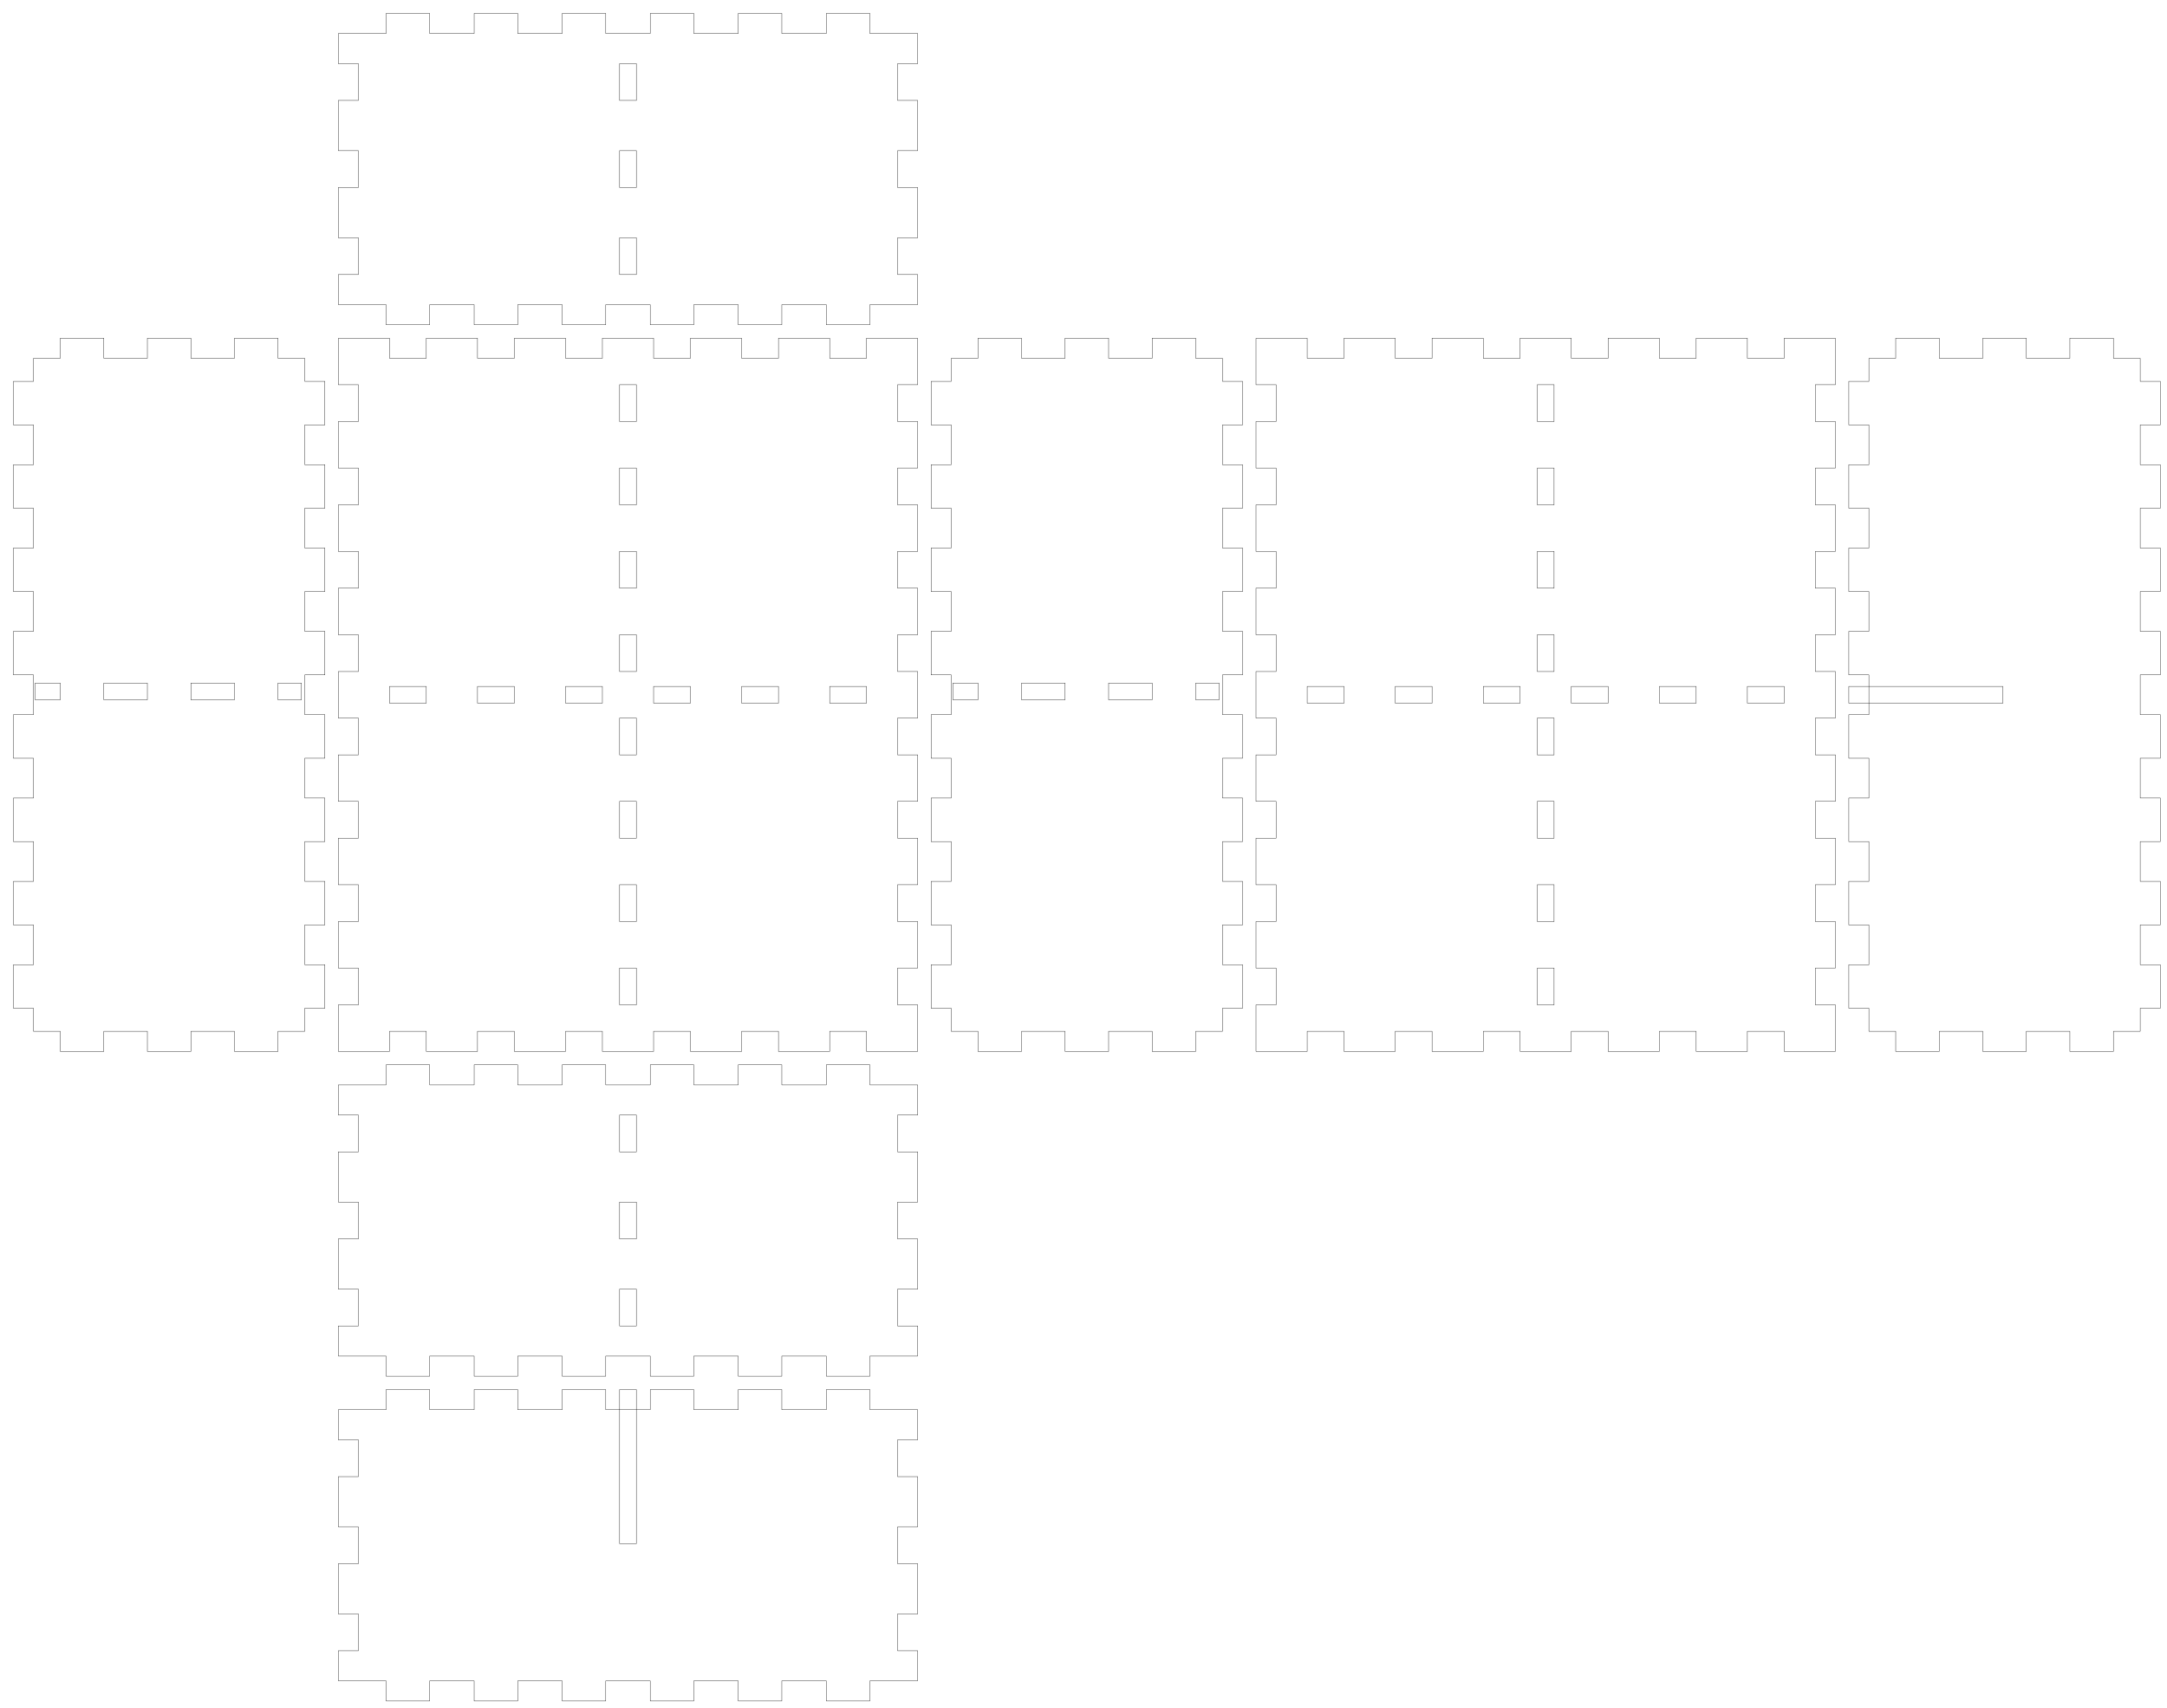
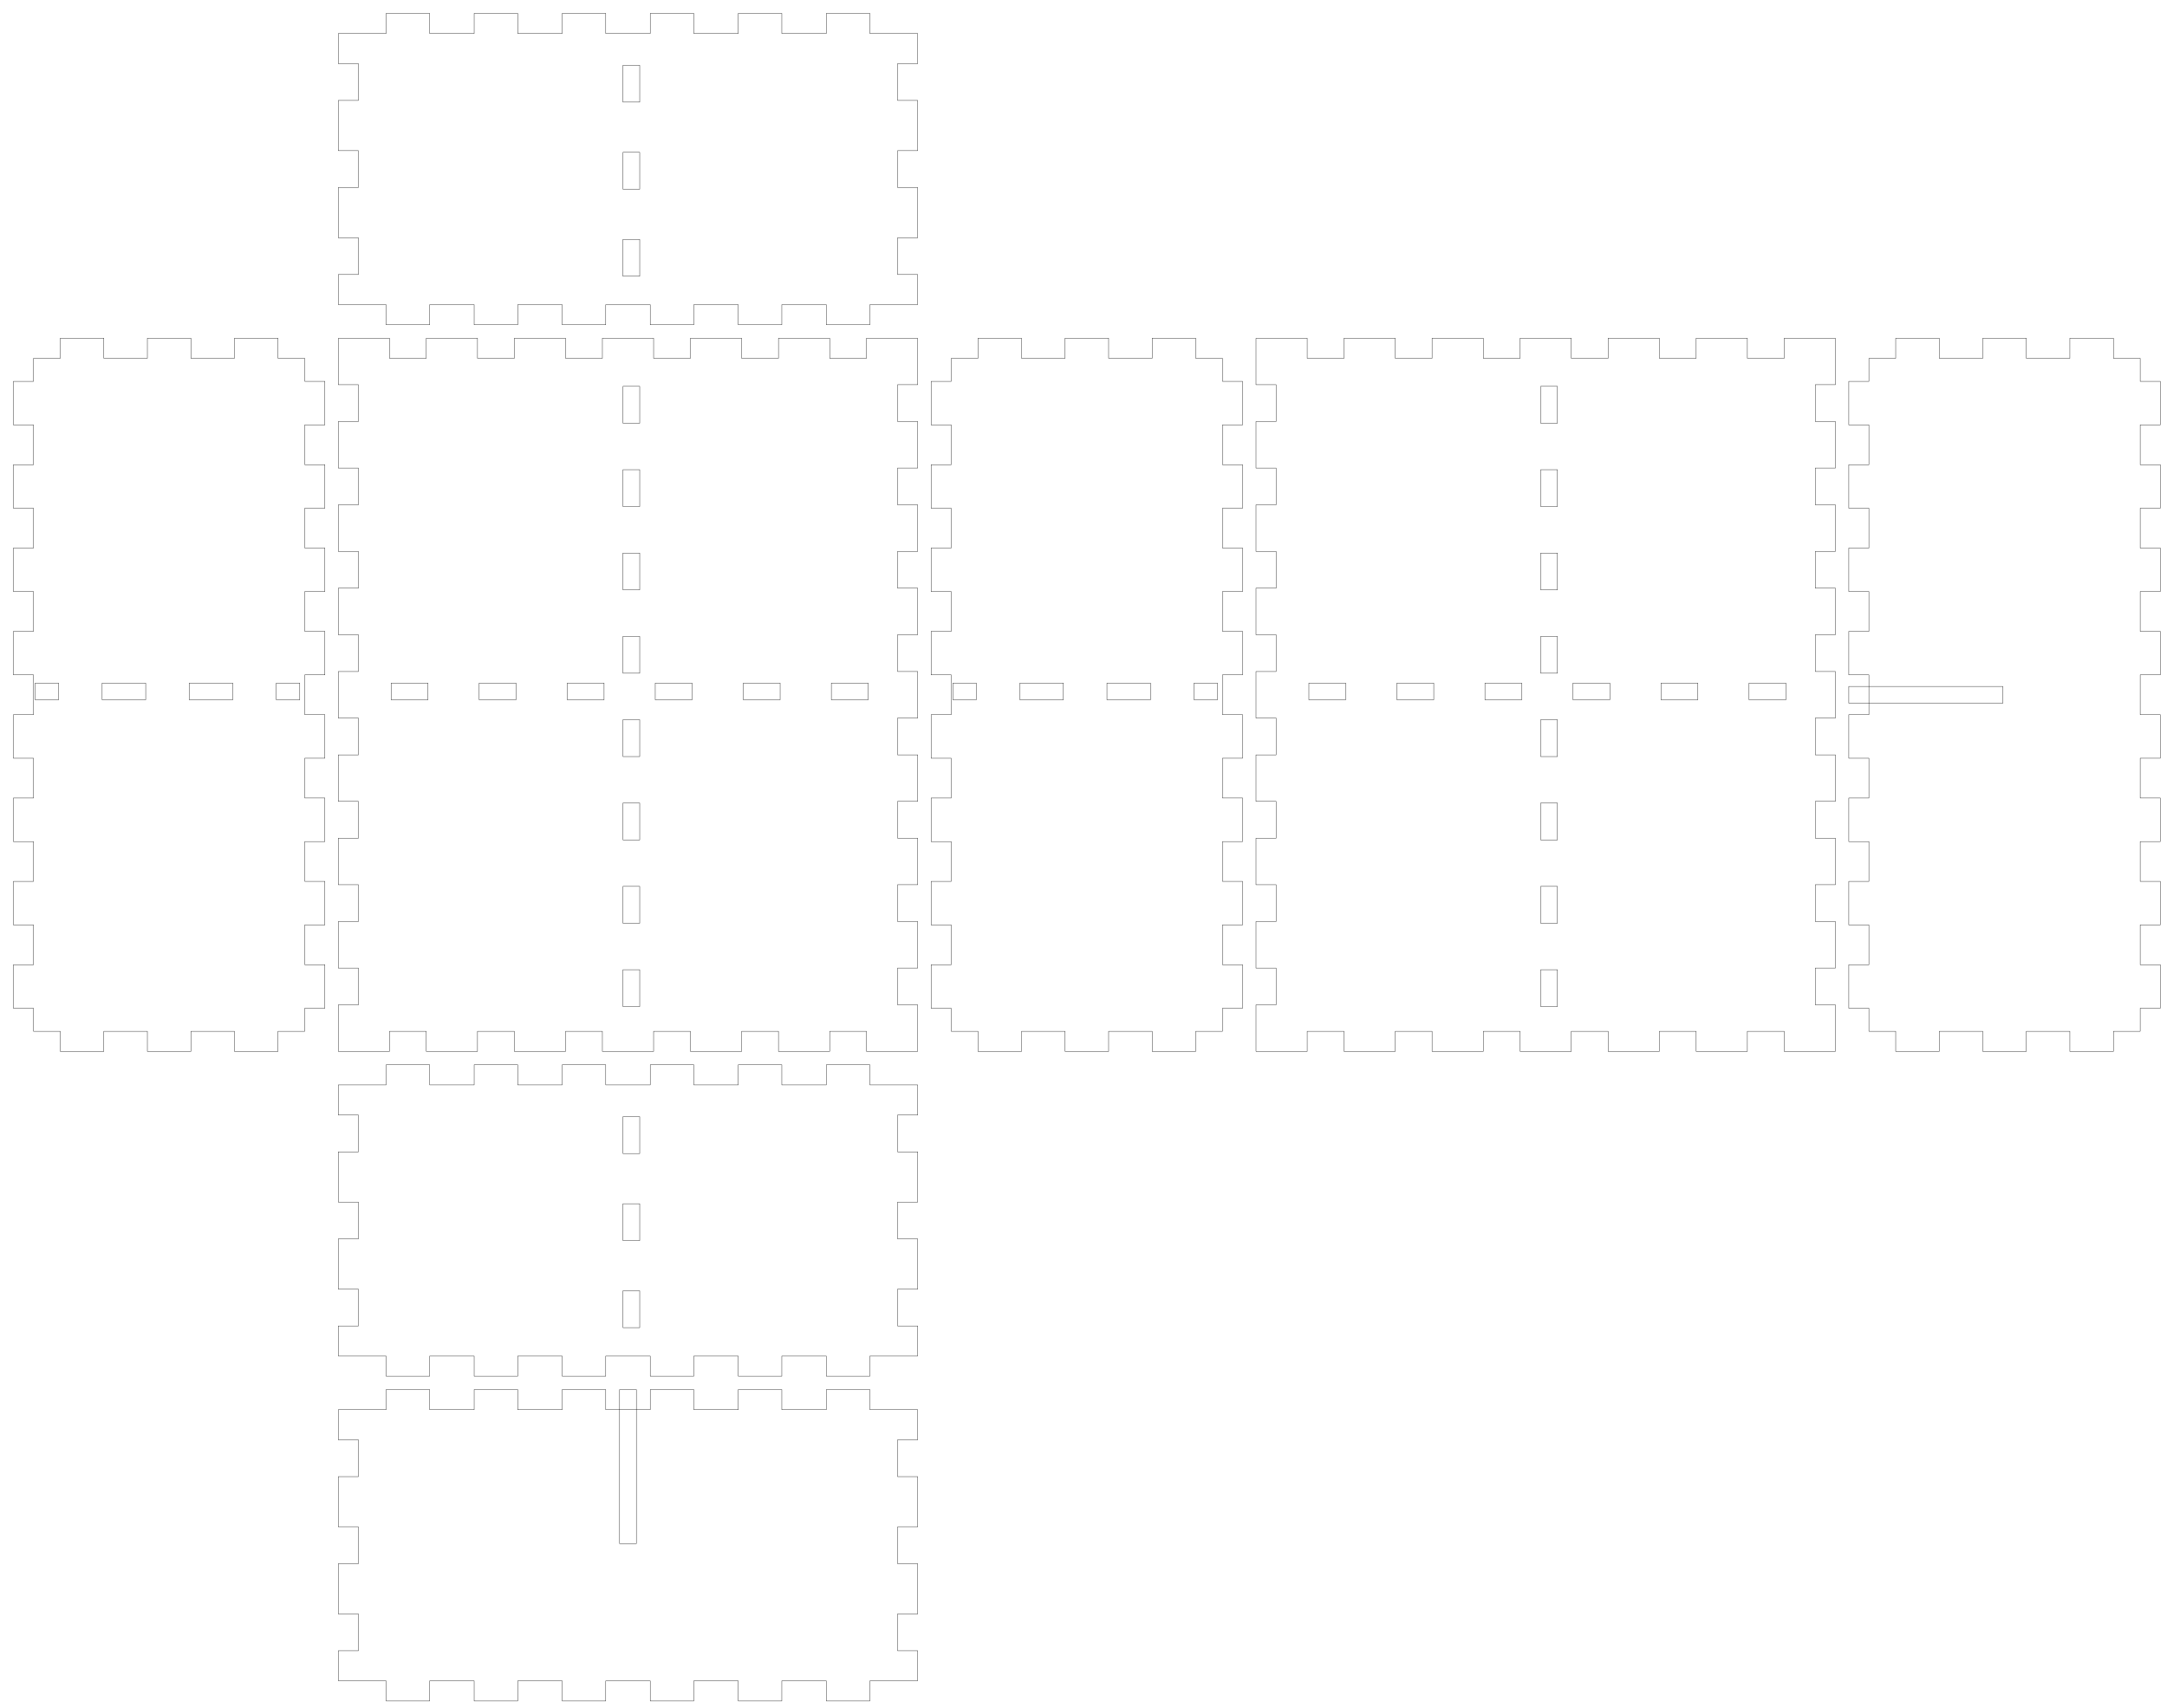
<svg xmlns="http://www.w3.org/2000/svg" width="323.5mm" height="255mm" viewBox="0 0 323.5 255" version="1.1" id="svg5">
  <defs id="defs2" />
  <g id="layer1">
    <g id="piece_001">
      <path id="side_001" style="fill:none;stroke:#000000;stroke-width:0.051" d="m 50.5 162 l 7.143 0 l 0 -3 l 6.5 0 l 0 3 l 6.643 0 l 0 -3 l 6.5 0 l 0 3 l 6.643 0 l 0 -3 l 6.5 0 l 0 3 l 6.643 0 l 0 -3 l 6.5 0 l 0 3 l 6.643 0 l 0 -3 l 6.5 0 l 0 3 l 6.643 0 l 0 -3 l 6.5 0 l 0 3 l 7.143 0" />
      <path id="side_002" style="fill:none;stroke:#000000;stroke-width:0.051" d="m 137 162 l 0 4.5 l -3 0 l 0 5.5 l 3 0 l 0 7.5 l -3 0 l 0 5.5 l 3 0 l 0 7.5 l -3 0 l 0 5.5 l 3 0 l 0 4.5" />
-       <path id="hole_001" style="fill:none;stroke:#000000;stroke-width:0.051" d="m 92.5 166.5 l 0 5.5 l 2.5 0 l 0 -5.5 l -2.5 0 z" />
-       <path id="hole_002" style="fill:none;stroke:#000000;stroke-width:0.051" d="m 92.5 179.5 l 0 5.5 l 2.5 0 l 0 -5.5 l -2.5 0 z" />
-       <path id="hole_003" style="fill:none;stroke:#000000;stroke-width:0.051" d="m 92.5 192.5 l 0 5.5 l 2.5 0 l 0 -5.5 l -2.5 0 z" />
+       <path id="hole_001" style="fill:none;stroke:#000000;stroke-width:0.051" d="m 95.5 166.75 l 0 5.5 l -2.5 0 l 0 -5.5 l 2.5 0 z" />
+       <path id="hole_002" style="fill:none;stroke:#000000;stroke-width:0.051" d="m 95.5 179.75 l 0 5.5 l -2.5 0 l 0 -5.5 l 2.5 0 z" />
+       <path id="hole_003" style="fill:none;stroke:#000000;stroke-width:0.051" d="m 95.5 192.75 l 0 5.5 l -2.5 0 l 0 -5.5 l 2.5 0 z" />
      <path id="side_003" style="fill:none;stroke:#000000;stroke-width:0.051" d="m 137 202.5 l -7.143 0 l 0 3 l -6.5 0 l 0 -3 l -6.643 0 l 0 3 l -6.5 0 l 0 -3 l -6.643 0 l 0 3 l -6.5 0 l 0 -3 l -6.643 0 l 0 3 l -6.5 0 l 0 -3 l -6.643 0 l 0 3 l -6.5 0 l 0 -3 l -6.643 0 l 0 3 l -6.5 0 l 0 -3 l -7.143 0" />
      <path id="side_004" style="fill:none;stroke:#000000;stroke-width:0.051" d="m 50.5 202.5 l 0 -4.5 l 3 0 l 0 -5.5 l -3 0 l 0 -7.5 l 3 0 l 0 -5.5 l -3 0 l 0 -7.5 l 3 0 l 0 -5.5 l -3 0 l 0 -4.5" />
    </g>
    <g id="xdivider_001">
      <path id="side_005" style="fill:none;stroke:#000000;stroke-width:0.051" d="m 50.5 210.5 l 7.143 0 l 0 -3 l 6.5 0 l 0 3 l 6.643 0 l 0 -3 l 6.5 0 l 0 3 l 6.643 0 l 0 -3 l 6.5 0 l 0 3 l 6.643 0 l 0 -3 l 6.5 0 l 0 3 l 6.643 0 l 0 -3 l 6.5 0 l 0 3 l 6.643 0 l 0 -3 l 6.5 0 l 0 3 l 7.143 0" />
      <path id="side_006" style="fill:none;stroke:#000000;stroke-width:0.051" d="m 137 210.5 l 0 4.5 l -3 0 l 0 5.5 l 3 0 l 0 7.5 l -3 0 l 0 5.5 l 3 0 l 0 7.5 l -3 0 l 0 5.5 l 3 0 l 0 4.5" />
      <path id="slot_001" style="fill:none;stroke:#000000;stroke-width:0.051" d="m 95 207.5 l 0 23 l -2.5 0 l 0 -23 l 2.5 0 z" />
      <path id="side_007" style="fill:none;stroke:#000000;stroke-width:0.051" d="m 137 251 l -7.143 0 l 0 3 l -6.5 0 l 0 -3 l -6.643 0 l 0 3 l -6.5 0 l 0 -3 l -6.643 0 l 0 3 l -6.5 0 l 0 -3 l -6.643 0 l 0 3 l -6.5 0 l 0 -3 l -6.643 0 l 0 3 l -6.5 0 l 0 -3 l -6.643 0 l 0 3 l -6.5 0 l 0 -3 l -7.143 0" />
      <path id="side_008" style="fill:none;stroke:#000000;stroke-width:0.051" d="m 50.5 251 l 0 -4.5 l 3 0 l 0 -5.5 l -3 0 l 0 -7.5 l 3 0 l 0 -5.5 l -3 0 l 0 -7.5 l 3 0 l 0 -5.5 l -3 0 l 0 -4.5" />
    </g>
    <g id="piece_002">
      <path id="side_009" style="fill:none;stroke:#000000;stroke-width:0.051" d="m 5 53.5 l 4 0 l 0 -3 l 6.5 0 l 0 3 l 6.5 0 l 0 -3 l 6.5 0 l 0 3 l 6.5 0 l 0 -3 l 6.5 0 l 0 3 l 4 0" />
-       <path id="hole_004" style="fill:none;stroke:#000000;stroke-width:0.051" d="m 5.25 102 l 3.75 0 l 0 2.5 l -3.75 0 l 0 -2.5 z" />
-       <path id="hole_005" style="fill:none;stroke:#000000;stroke-width:0.051" d="m 15.5 102 l 6.5 0 l 0 2.5 l -6.5 0 l 0 -2.5 z" />
-       <path id="hole_006" style="fill:none;stroke:#000000;stroke-width:0.051" d="m 28.5 102 l 6.5 0 l 0 2.5 l -6.5 0 l 0 -2.5 z" />
-       <path id="hole_007" style="fill:none;stroke:#000000;stroke-width:0.051" d="m 41.5 102 l 3.5 0 l 0 2.5 l -3.5 0 l 0 -2.5 z" />
+       <path id="hole_004" style="fill:none;stroke:#000000;stroke-width:0.051" d="m 5.25 102 l 3.5 0 l 0 2.5 l -3.5 0 l 0 -2.5 z" />
+       <path id="hole_005" style="fill:none;stroke:#000000;stroke-width:0.051" d="m 15.25 102 l 6.5 0 l 0 2.5 l -6.5 0 l 0 -2.5 z" />
+       <path id="hole_006" style="fill:none;stroke:#000000;stroke-width:0.051" d="m 28.25 102 l 6.5 0 l 0 2.5 l -6.5 0 l 0 -2.5 z" />
+       <path id="hole_007" style="fill:none;stroke:#000000;stroke-width:0.051" d="m 41.25 102 l 3.5 0 l 0 2.5 l -3.5 0 l 0 -2.5 z" />
      <path id="side_010" style="fill:none;stroke:#000000;stroke-width:0.051" d="m 45.5 53.5 l 0 3.444 l 3 0 l 0 6.5 l -3 0 l 0 5.944 l 3 0 l 0 6.5 l -3 0 l 0 5.944 l 3 0 l 0 6.5 l -3 0 l 0 5.944 l 3 0 l 0 6.5 l -3 0 l 0 5.944 l 3 0 l 0 6.5 l -3 0 l 0 5.945 l 3 0 l 0 6.5 l -3 0 l 0 5.944 l 3 0 l 0 6.5 l -3 0 l 0 5.945 l 3 0 l 0 6.5 l -3 0 l 0 3.444" />
      <path id="side_011" style="fill:none;stroke:#000000;stroke-width:0.051" d="m 45.5 154 l -4 0 l 0 3 l -6.5 0 l 0 -3 l -6.5 0 l 0 3 l -6.5 0 l 0 -3 l -6.5 0 l 0 3 l -6.5 0 l 0 -3 l -4 0" />
      <path id="side_012" style="fill:none;stroke:#000000;stroke-width:0.051" d="m 5 154 l 0 -3.444 l -3 0 l 0 -6.5 l 3 0 l 0 -5.945 l -3 0 l 0 -6.5 l 3 0 l 0 -5.944 l -3 0 l 0 -6.5 l 3 0 l 0 -5.945 l -3 0 l 0 -6.5 l 3 0 l 0 -5.944 l -3 0 l 0 -6.5 l 3 0 l 0 -5.944 l -3 0 l 0 -6.5 l 3 0 l 0 -5.944 l -3 0 l 0 -6.5 l 3 0 l 0 -5.944 l -3 0 l 0 -6.5 l 3 0 l 0 -3.444" />
    </g>
    <g id="ydivider_001">
      <path id="side_013" style="fill:none;stroke:#000000;stroke-width:0.051" d="m 279 53.5 l 4 0 l 0 -3 l 6.5 0 l 0 3 l 6.5 0 l 0 -3 l 6.5 0 l 0 3 l 6.5 0 l 0 -3 l 6.5 0 l 0 3 l 4 0" />
      <path id="slot_002" style="fill:none;stroke:#000000;stroke-width:0.051" d="m 276 102.5 l 23 0 l 0 2.5 l -23 0 l 0 -2.5 z" />
      <path id="side_014" style="fill:none;stroke:#000000;stroke-width:0.051" d="m 319.5 53.5 l 0 3.444 l 3 0 l 0 6.5 l -3 0 l 0 5.944 l 3 0 l 0 6.5 l -3 0 l 0 5.944 l 3 0 l 0 6.5 l -3 0 l 0 5.944 l 3 0 l 0 6.5 l -3 0 l 0 5.944 l 3 0 l 0 6.5 l -3 0 l 0 5.945 l 3 0 l 0 6.5 l -3 0 l 0 5.944 l 3 0 l 0 6.5 l -3 0 l 0 5.945 l 3 0 l 0 6.5 l -3 0 l 0 3.444" />
      <path id="side_015" style="fill:none;stroke:#000000;stroke-width:0.051" d="m 319.5 154 l -4 0 l 0 3 l -6.5 0 l 0 -3 l -6.5 0 l 0 3 l -6.5 0 l 0 -3 l -6.5 0 l 0 3 l -6.5 0 l 0 -3 l -4 0" />
      <path id="side_016" style="fill:none;stroke:#000000;stroke-width:0.051" d="m 279 154 l 0 -3.444 l -3 0 l 0 -6.5 l 3 0 l 0 -5.945 l -3 0 l 0 -6.5 l 3 0 l 0 -5.944 l -3 0 l 0 -6.5 l 3 0 l 0 -5.945 l -3 0 l 0 -6.5 l 3 0 l 0 -5.944 l -3 0 l 0 -6.5 l 3 0 l 0 -5.944 l -3 0 l 0 -6.5 l 3 0 l 0 -5.944 l -3 0 l 0 -6.5 l 3 0 l 0 -5.944 l -3 0 l 0 -6.5 l 3 0 l 0 -3.444" />
    </g>
    <g id="piece_003">
      <path id="side_017" style="fill:none;stroke:#000000;stroke-width:0.051" d="m 50.5 50.5 l 7.643 0 l 0 3 l 5.5 0 l 0 -3 l 7.643 0 l 0 3 l 5.5 0 l 0 -3 l 7.643 0 l 0 3 l 5.5 0 l 0 -3 l 7.643 0 l 0 3 l 5.5 0 l 0 -3 l 7.643 0 l 0 3 l 5.5 0 l 0 -3 l 7.643 0 l 0 3 l 5.5 0 l 0 -3 l 7.643 0" />
-       <path id="hole_008" style="fill:none;stroke:#000000;stroke-width:0.051" d="m 58.143 105 l 5.5 0 l 0 -2.5 l -5.5 0 l 0 2.5 z" />
-       <path id="hole_009" style="fill:none;stroke:#000000;stroke-width:0.051" d="m 71.286 105 l 5.5 0 l 0 -2.5 l -5.5 0 l 0 2.5 z" />
-       <path id="hole_010" style="fill:none;stroke:#000000;stroke-width:0.051" d="m 84.429 105 l 5.5 0 l 0 -2.5 l -5.5 0 l 0 2.5 z" />
-       <path id="hole_011" style="fill:none;stroke:#000000;stroke-width:0.051" d="m 97.571 105 l 5.5 0 l 0 -2.5 l -5.5 0 l 0 2.5 z" />
-       <path id="hole_012" style="fill:none;stroke:#000000;stroke-width:0.051" d="m 110.714 105 l 5.5 0 l 0 -2.5 l -5.5 0 l 0 2.5 z" />
-       <path id="hole_013" style="fill:none;stroke:#000000;stroke-width:0.051" d="m 123.857 105 l 5.5 0 l 0 -2.5 l -5.5 0 l 0 2.5 z" />
+       <path id="hole_008" style="fill:none;stroke:#000000;stroke-width:0.051" d="m 58.393 102 l 5.5 0 l 0 2.5 l -5.5 0 l 0 -2.5 z" />
+       <path id="hole_009" style="fill:none;stroke:#000000;stroke-width:0.051" d="m 71.536 102 l 5.5 0 l 0 2.5 l -5.5 0 l 0 -2.5 z" />
+       <path id="hole_010" style="fill:none;stroke:#000000;stroke-width:0.051" d="m 84.679 102 l 5.5 0 l 0 2.5 l -5.5 0 l 0 -2.5 z" />
+       <path id="hole_011" style="fill:none;stroke:#000000;stroke-width:0.051" d="m 97.821 102 l 5.5 0 l 0 2.5 l -5.5 0 l 0 -2.5 z" />
+       <path id="hole_012" style="fill:none;stroke:#000000;stroke-width:0.051" d="m 110.964 102 l 5.5 0 l 0 2.5 l -5.5 0 l 0 -2.5 z" />
+       <path id="hole_013" style="fill:none;stroke:#000000;stroke-width:0.051" d="m 124.107 102 l 5.5 0 l 0 2.5 l -5.5 0 l 0 -2.5 z" />
      <path id="side_018" style="fill:none;stroke:#000000;stroke-width:0.051" d="m 137 50.5 l 0 6.944 l -3 0 l 0 5.5 l 3 0 l 0 6.944 l -3 0 l 0 5.5 l 3 0 l 0 6.944 l -3 0 l 0 5.5 l 3 0 l 0 6.944 l -3 0 l 0 5.5 l 3 0 l 0 6.944 l -3 0 l 0 5.5 l 3 0 l 0 6.945 l -3 0 l 0 5.5 l 3 0 l 0 6.944 l -3 0 l 0 5.5 l 3 0 l 0 6.945 l -3 0 l 0 5.5 l 3 0 l 0 6.944" />
-       <path id="hole_014" style="fill:none;stroke:#000000;stroke-width:0.051" d="m 92.5 57.444 l 0 5.5 l 2.5 0 l 0 -5.5 l -2.5 0 z" />
-       <path id="hole_015" style="fill:none;stroke:#000000;stroke-width:0.051" d="m 92.5 69.889 l 0 5.5 l 2.5 0 l 0 -5.5 l -2.5 0 z" />
-       <path id="hole_016" style="fill:none;stroke:#000000;stroke-width:0.051" d="m 92.5 82.333 l 0 5.5 l 2.5 0 l 0 -5.5 l -2.5 0 z" />
-       <path id="hole_017" style="fill:none;stroke:#000000;stroke-width:0.051" d="m 92.5 94.778 l 0 5.5 l 2.5 0 l 0 -5.5 l -2.5 0 z" />
-       <path id="hole_018" style="fill:none;stroke:#000000;stroke-width:0.051" d="m 92.5 107.222 l 0 5.5 l 2.5 0 l 0 -5.5 l -2.5 0 z" />
-       <path id="hole_019" style="fill:none;stroke:#000000;stroke-width:0.051" d="m 92.5 119.667 l 0 5.5 l 2.5 0 l 0 -5.5 l -2.5 0 z" />
-       <path id="hole_020" style="fill:none;stroke:#000000;stroke-width:0.051" d="m 92.5 132.111 l 0 5.5 l 2.5 0 l 0 -5.5 l -2.5 0 z" />
-       <path id="hole_021" style="fill:none;stroke:#000000;stroke-width:0.051" d="m 92.5 144.556 l 0 5.5 l 2.5 0 l 0 -5.5 l -2.5 0 z" />
+       <path id="hole_014" style="fill:none;stroke:#000000;stroke-width:0.051" d="m 95.5 57.694 l 0 5.5 l -2.5 0 l 0 -5.5 l 2.5 0 z" />
+       <path id="hole_015" style="fill:none;stroke:#000000;stroke-width:0.051" d="m 95.5 70.139 l 0 5.5 l -2.5 0 l 0 -5.5 l 2.5 0 z" />
+       <path id="hole_016" style="fill:none;stroke:#000000;stroke-width:0.051" d="m 95.5 82.583 l 0 5.5 l -2.5 0 l 0 -5.5 l 2.5 0 z" />
+       <path id="hole_017" style="fill:none;stroke:#000000;stroke-width:0.051" d="m 95.5 95.028 l 0 5.5 l -2.5 0 l 0 -5.5 l 2.5 0 z" />
+       <path id="hole_018" style="fill:none;stroke:#000000;stroke-width:0.051" d="m 95.5 107.472 l 0 5.5 l -2.5 0 l 0 -5.5 l 2.5 0 z" />
+       <path id="hole_019" style="fill:none;stroke:#000000;stroke-width:0.051" d="m 95.5 119.917 l 0 5.5 l -2.5 0 l 0 -5.5 l 2.5 0 z" />
+       <path id="hole_020" style="fill:none;stroke:#000000;stroke-width:0.051" d="m 95.5 132.361 l 0 5.5 l -2.5 0 l 0 -5.5 l 2.5 0 z" />
+       <path id="hole_021" style="fill:none;stroke:#000000;stroke-width:0.051" d="m 95.5 144.806 l 0 5.5 l -2.5 0 l 0 -5.5 l 2.5 0 z" />
      <path id="side_019" style="fill:none;stroke:#000000;stroke-width:0.051" d="m 137 157 l -7.643 0 l 0 -3 l -5.5 0 l 0 3 l -7.643 0 l 0 -3 l -5.5 0 l 0 3 l -7.643 0 l 0 -3 l -5.5 0 l 0 3 l -7.643 0 l 0 -3 l -5.5 0 l 0 3 l -7.643 0 l 0 -3 l -5.5 0 l 0 3 l -7.643 0 l 0 -3 l -5.5 0 l 0 3 l -7.643 0" />
      <path id="side_020" style="fill:none;stroke:#000000;stroke-width:0.051" d="m 50.5 157 l 0 -6.944 l 3 0 l 0 -5.5 l -3 0 l 0 -6.945 l 3 0 l 0 -5.5 l -3 0 l 0 -6.944 l 3 0 l 0 -5.5 l -3 0 l 0 -6.945 l 3 0 l 0 -5.5 l -3 0 l 0 -6.944 l 3 0 l 0 -5.5 l -3 0 l 0 -6.944 l 3 0 l 0 -5.5 l -3 0 l 0 -6.944 l 3 0 l 0 -5.5 l -3 0 l 0 -6.944 l 3 0 l 0 -5.5 l -3 0 l 0 -6.944" />
    </g>
    <g id="piece_004">
      <path id="side_021" style="fill:none;stroke:#000000;stroke-width:0.051" d="m 142 53.5 l 4 0 l 0 -3 l 6.5 0 l 0 3 l 6.5 0 l 0 -3 l 6.5 0 l 0 3 l 6.5 0 l 0 -3 l 6.5 0 l 0 3 l 4 0" />
-       <path id="hole_022" style="fill:none;stroke:#000000;stroke-width:0.051" d="m 142.25 102 l 3.75 0 l 0 2.5 l -3.75 0 l 0 -2.5 z" />
-       <path id="hole_023" style="fill:none;stroke:#000000;stroke-width:0.051" d="m 152.5 102 l 6.5 0 l 0 2.5 l -6.5 0 l 0 -2.5 z" />
-       <path id="hole_024" style="fill:none;stroke:#000000;stroke-width:0.051" d="m 165.5 102 l 6.5 0 l 0 2.5 l -6.5 0 l 0 -2.5 z" />
-       <path id="hole_025" style="fill:none;stroke:#000000;stroke-width:0.051" d="m 178.5 102 l 3.5 0 l 0 2.5 l -3.5 0 l 0 -2.5 z" />
+       <path id="hole_022" style="fill:none;stroke:#000000;stroke-width:0.051" d="m 142.25 102 l 3.5 0 l 0 2.5 l -3.5 0 l 0 -2.5 z" />
+       <path id="hole_023" style="fill:none;stroke:#000000;stroke-width:0.051" d="m 152.25 102 l 6.5 0 l 0 2.5 l -6.5 0 l 0 -2.5 z" />
+       <path id="hole_024" style="fill:none;stroke:#000000;stroke-width:0.051" d="m 165.25 102 l 6.5 0 l 0 2.5 l -6.5 0 l 0 -2.5 z" />
+       <path id="hole_025" style="fill:none;stroke:#000000;stroke-width:0.051" d="m 178.25 102 l 3.5 0 l 0 2.5 l -3.5 0 l 0 -2.5 z" />
      <path id="side_022" style="fill:none;stroke:#000000;stroke-width:0.051" d="m 182.5 53.5 l 0 3.444 l 3 0 l 0 6.5 l -3 0 l 0 5.944 l 3 0 l 0 6.5 l -3 0 l 0 5.944 l 3 0 l 0 6.5 l -3 0 l 0 5.944 l 3 0 l 0 6.5 l -3 0 l 0 5.944 l 3 0 l 0 6.5 l -3 0 l 0 5.945 l 3 0 l 0 6.5 l -3 0 l 0 5.944 l 3 0 l 0 6.5 l -3 0 l 0 5.945 l 3 0 l 0 6.5 l -3 0 l 0 3.444" />
      <path id="side_023" style="fill:none;stroke:#000000;stroke-width:0.051" d="m 182.5 154 l -4 0 l 0 3 l -6.5 0 l 0 -3 l -6.5 0 l 0 3 l -6.5 0 l 0 -3 l -6.5 0 l 0 3 l -6.5 0 l 0 -3 l -4 0" />
      <path id="side_024" style="fill:none;stroke:#000000;stroke-width:0.051" d="m 142 154 l 0 -3.444 l -3 0 l 0 -6.5 l 3 0 l 0 -5.945 l -3 0 l 0 -6.5 l 3 0 l 0 -5.944 l -3 0 l 0 -6.5 l 3 0 l 0 -5.945 l -3 0 l 0 -6.5 l 3 0 l 0 -5.944 l -3 0 l 0 -6.5 l 3 0 l 0 -5.944 l -3 0 l 0 -6.5 l 3 0 l 0 -5.944 l -3 0 l 0 -6.5 l 3 0 l 0 -5.944 l -3 0 l 0 -6.5 l 3 0 l 0 -3.444" />
    </g>
    <g id="piece_005">
      <path id="side_025" style="fill:none;stroke:#000000;stroke-width:0.051" d="m 187.5 50.5 l 7.643 0 l 0 3 l 5.5 0 l 0 -3 l 7.643 0 l 0 3 l 5.5 0 l 0 -3 l 7.643 0 l 0 3 l 5.5 0 l 0 -3 l 7.642 0 l 0 3 l 5.5 0 l 0 -3 l 7.643 0 l 0 3 l 5.5 0 l 0 -3 l 7.643 0 l 0 3 l 5.5 0 l 0 -3 l 7.643 0" />
-       <path id="hole_026" style="fill:none;stroke:#000000;stroke-width:0.051" d="m 195.143 105 l 5.5 0 l 0 -2.5 l -5.5 0 l 0 2.5 z" />
-       <path id="hole_027" style="fill:none;stroke:#000000;stroke-width:0.051" d="m 208.286 105 l 5.5 0 l 0 -2.5 l -5.5 0 l 0 2.5 z" />
-       <path id="hole_028" style="fill:none;stroke:#000000;stroke-width:0.051" d="m 221.429 105 l 5.5 0 l 0 -2.5 l -5.5 0 l 0 2.5 z" />
-       <path id="hole_029" style="fill:none;stroke:#000000;stroke-width:0.051" d="m 234.571 105 l 5.5 0 l 0 -2.5 l -5.5 0 l 0 2.5 z" />
-       <path id="hole_030" style="fill:none;stroke:#000000;stroke-width:0.051" d="m 247.714 105 l 5.5 0 l 0 -2.5 l -5.5 0 l 0 2.5 z" />
-       <path id="hole_031" style="fill:none;stroke:#000000;stroke-width:0.051" d="m 260.857 105 l 5.5 0 l 0 -2.5 l -5.5 0 l 0 2.5 z" />
+       <path id="hole_026" style="fill:none;stroke:#000000;stroke-width:0.051" d="m 195.393 102 l 5.5 0 l 0 2.5 l -5.5 0 l 0 -2.5 z" />
+       <path id="hole_027" style="fill:none;stroke:#000000;stroke-width:0.051" d="m 208.536 102 l 5.5 0 l 0 2.5 l -5.5 0 l 0 -2.5 z" />
+       <path id="hole_028" style="fill:none;stroke:#000000;stroke-width:0.051" d="m 221.679 102 l 5.5 0 l 0 2.5 l -5.5 0 l 0 -2.5 z" />
+       <path id="hole_029" style="fill:none;stroke:#000000;stroke-width:0.051" d="m 234.821 102 l 5.5 0 l 0 2.5 l -5.5 0 l 0 -2.5 z" />
+       <path id="hole_030" style="fill:none;stroke:#000000;stroke-width:0.051" d="m 247.964 102 l 5.5 0 l 0 2.5 l -5.5 0 l 0 -2.5 z" />
+       <path id="hole_031" style="fill:none;stroke:#000000;stroke-width:0.051" d="m 261.107 102 l 5.5 0 l 0 2.5 l -5.5 0 l 0 -2.5 z" />
      <path id="side_026" style="fill:none;stroke:#000000;stroke-width:0.051" d="m 274 50.5 l 0 6.944 l -3 0 l 0 5.5 l 3 0 l 0 6.944 l -3 0 l 0 5.5 l 3 0 l 0 6.944 l -3 0 l 0 5.5 l 3 0 l 0 6.944 l -3 0 l 0 5.5 l 3 0 l 0 6.944 l -3 0 l 0 5.5 l 3 0 l 0 6.945 l -3 0 l 0 5.5 l 3 0 l 0 6.944 l -3 0 l 0 5.5 l 3 0 l 0 6.945 l -3 0 l 0 5.5 l 3 0 l 0 6.944" />
-       <path id="hole_032" style="fill:none;stroke:#000000;stroke-width:0.051" d="m 229.5 57.444 l 0 5.5 l 2.5 0 l 0 -5.5 l -2.5 0 z" />
-       <path id="hole_033" style="fill:none;stroke:#000000;stroke-width:0.051" d="m 229.5 69.889 l 0 5.5 l 2.5 0 l 0 -5.5 l -2.5 0 z" />
-       <path id="hole_034" style="fill:none;stroke:#000000;stroke-width:0.051" d="m 229.5 82.333 l 0 5.5 l 2.5 0 l 0 -5.5 l -2.5 0 z" />
-       <path id="hole_035" style="fill:none;stroke:#000000;stroke-width:0.051" d="m 229.5 94.778 l 0 5.5 l 2.5 0 l 0 -5.5 l -2.5 0 z" />
-       <path id="hole_036" style="fill:none;stroke:#000000;stroke-width:0.051" d="m 229.5 107.222 l 0 5.5 l 2.5 0 l 0 -5.5 l -2.5 0 z" />
-       <path id="hole_037" style="fill:none;stroke:#000000;stroke-width:0.051" d="m 229.5 119.667 l 0 5.5 l 2.5 0 l 0 -5.5 l -2.5 0 z" />
-       <path id="hole_038" style="fill:none;stroke:#000000;stroke-width:0.051" d="m 229.5 132.111 l 0 5.5 l 2.5 0 l 0 -5.5 l -2.5 0 z" />
-       <path id="hole_039" style="fill:none;stroke:#000000;stroke-width:0.051" d="m 229.5 144.556 l 0 5.5 l 2.5 0 l 0 -5.5 l -2.5 0 z" />
+       <path id="hole_032" style="fill:none;stroke:#000000;stroke-width:0.051" d="m 232.5 57.694 l 0 5.5 l -2.5 0 l 0 -5.5 l 2.5 0 z" />
+       <path id="hole_033" style="fill:none;stroke:#000000;stroke-width:0.051" d="m 232.5 70.139 l 0 5.5 l -2.5 0 l 0 -5.5 l 2.5 0 z" />
+       <path id="hole_034" style="fill:none;stroke:#000000;stroke-width:0.051" d="m 232.5 82.583 l 0 5.5 l -2.5 0 l 0 -5.5 l 2.5 0 z" />
+       <path id="hole_035" style="fill:none;stroke:#000000;stroke-width:0.051" d="m 232.5 95.028 l 0 5.5 l -2.5 0 l 0 -5.5 l 2.5 0 z" />
+       <path id="hole_036" style="fill:none;stroke:#000000;stroke-width:0.051" d="m 232.5 107.472 l 0 5.5 l -2.5 0 l 0 -5.5 l 2.5 0 z" />
+       <path id="hole_037" style="fill:none;stroke:#000000;stroke-width:0.051" d="m 232.5 119.917 l 0 5.5 l -2.5 0 l 0 -5.5 l 2.5 0 z" />
+       <path id="hole_038" style="fill:none;stroke:#000000;stroke-width:0.051" d="m 232.5 132.361 l 0 5.5 l -2.5 0 l 0 -5.5 l 2.5 0 z" />
+       <path id="hole_039" style="fill:none;stroke:#000000;stroke-width:0.051" d="m 232.5 144.806 l 0 5.5 l -2.5 0 l 0 -5.5 l 2.5 0 z" />
      <path id="side_027" style="fill:none;stroke:#000000;stroke-width:0.051" d="m 274 157 l -7.643 0 l 0 -3 l -5.5 0 l 0 3 l -7.643 0 l 0 -3 l -5.5 0 l 0 3 l -7.643 0 l 0 -3 l -5.5 0 l 0 3 l -7.642 0 l 0 -3 l -5.5 0 l 0 3 l -7.643 0 l 0 -3 l -5.5 0 l 0 3 l -7.643 0 l 0 -3 l -5.5 0 l 0 3 l -7.643 0" />
      <path id="side_028" style="fill:none;stroke:#000000;stroke-width:0.051" d="m 187.5 157 l 0 -6.944 l 3 0 l 0 -5.5 l -3 0 l 0 -6.945 l 3 0 l 0 -5.5 l -3 0 l 0 -6.944 l 3 0 l 0 -5.5 l -3 0 l 0 -6.945 l 3 0 l 0 -5.5 l -3 0 l 0 -6.944 l 3 0 l 0 -5.5 l -3 0 l 0 -6.944 l 3 0 l 0 -5.5 l -3 0 l 0 -6.944 l 3 0 l 0 -5.5 l -3 0 l 0 -6.944 l 3 0 l 0 -5.5 l -3 0 l 0 -6.944" />
    </g>
    <g id="piece_006">
      <path id="side_029" style="fill:none;stroke:#000000;stroke-width:0.051" d="m 50.5 5 l 7.143 0 l 0 -3 l 6.5 0 l 0 3 l 6.643 0 l 0 -3 l 6.5 0 l 0 3 l 6.643 0 l 0 -3 l 6.5 0 l 0 3 l 6.643 0 l 0 -3 l 6.5 0 l 0 3 l 6.643 0 l 0 -3 l 6.5 0 l 0 3 l 6.643 0 l 0 -3 l 6.5 0 l 0 3 l 7.143 0" />
      <path id="side_030" style="fill:none;stroke:#000000;stroke-width:0.051" d="m 137 5 l 0 4.5 l -3 0 l 0 5.5 l 3 0 l 0 7.5 l -3 0 l 0 5.5 l 3 0 l 0 7.5 l -3 0 l 0 5.5 l 3 0 l 0 4.5" />
-       <path id="hole_040" style="fill:none;stroke:#000000;stroke-width:0.051" d="m 92.5 9.5 l 0 5.5 l 2.5 0 l 0 -5.5 l -2.5 0 z" />
-       <path id="hole_041" style="fill:none;stroke:#000000;stroke-width:0.051" d="m 92.5 22.5 l 0 5.5 l 2.5 0 l 0 -5.5 l -2.5 0 z" />
-       <path id="hole_042" style="fill:none;stroke:#000000;stroke-width:0.051" d="m 92.5 35.5 l 0 5.5 l 2.5 0 l 0 -5.5 l -2.5 0 z" />
+       <path id="hole_040" style="fill:none;stroke:#000000;stroke-width:0.051" d="m 95.5 9.75 l 0 5.5 l -2.5 0 l 0 -5.5 l 2.5 0 z" />
+       <path id="hole_041" style="fill:none;stroke:#000000;stroke-width:0.051" d="m 95.5 22.75 l 0 5.5 l -2.5 0 l 0 -5.5 l 2.5 0 z" />
+       <path id="hole_042" style="fill:none;stroke:#000000;stroke-width:0.051" d="m 95.5 35.75 l 0 5.5 l -2.5 0 l 0 -5.5 l 2.5 0 z" />
      <path id="side_031" style="fill:none;stroke:#000000;stroke-width:0.051" d="m 137 45.5 l -7.143 0 l 0 3 l -6.5 0 l 0 -3 l -6.643 0 l 0 3 l -6.5 0 l 0 -3 l -6.643 0 l 0 3 l -6.5 0 l 0 -3 l -6.643 0 l 0 3 l -6.5 0 l 0 -3 l -6.643 0 l 0 3 l -6.5 0 l 0 -3 l -6.643 0 l 0 3 l -6.5 0 l 0 -3 l -7.143 0" />
      <path id="side_032" style="fill:none;stroke:#000000;stroke-width:0.051" d="m 50.5 45.5 l 0 -4.5 l 3 0 l 0 -5.5 l -3 0 l 0 -7.5 l 3 0 l 0 -5.5 l -3 0 l 0 -7.5 l 3 0 l 0 -5.5 l -3 0 l 0 -4.5" />
    </g>
  </g>
</svg>
